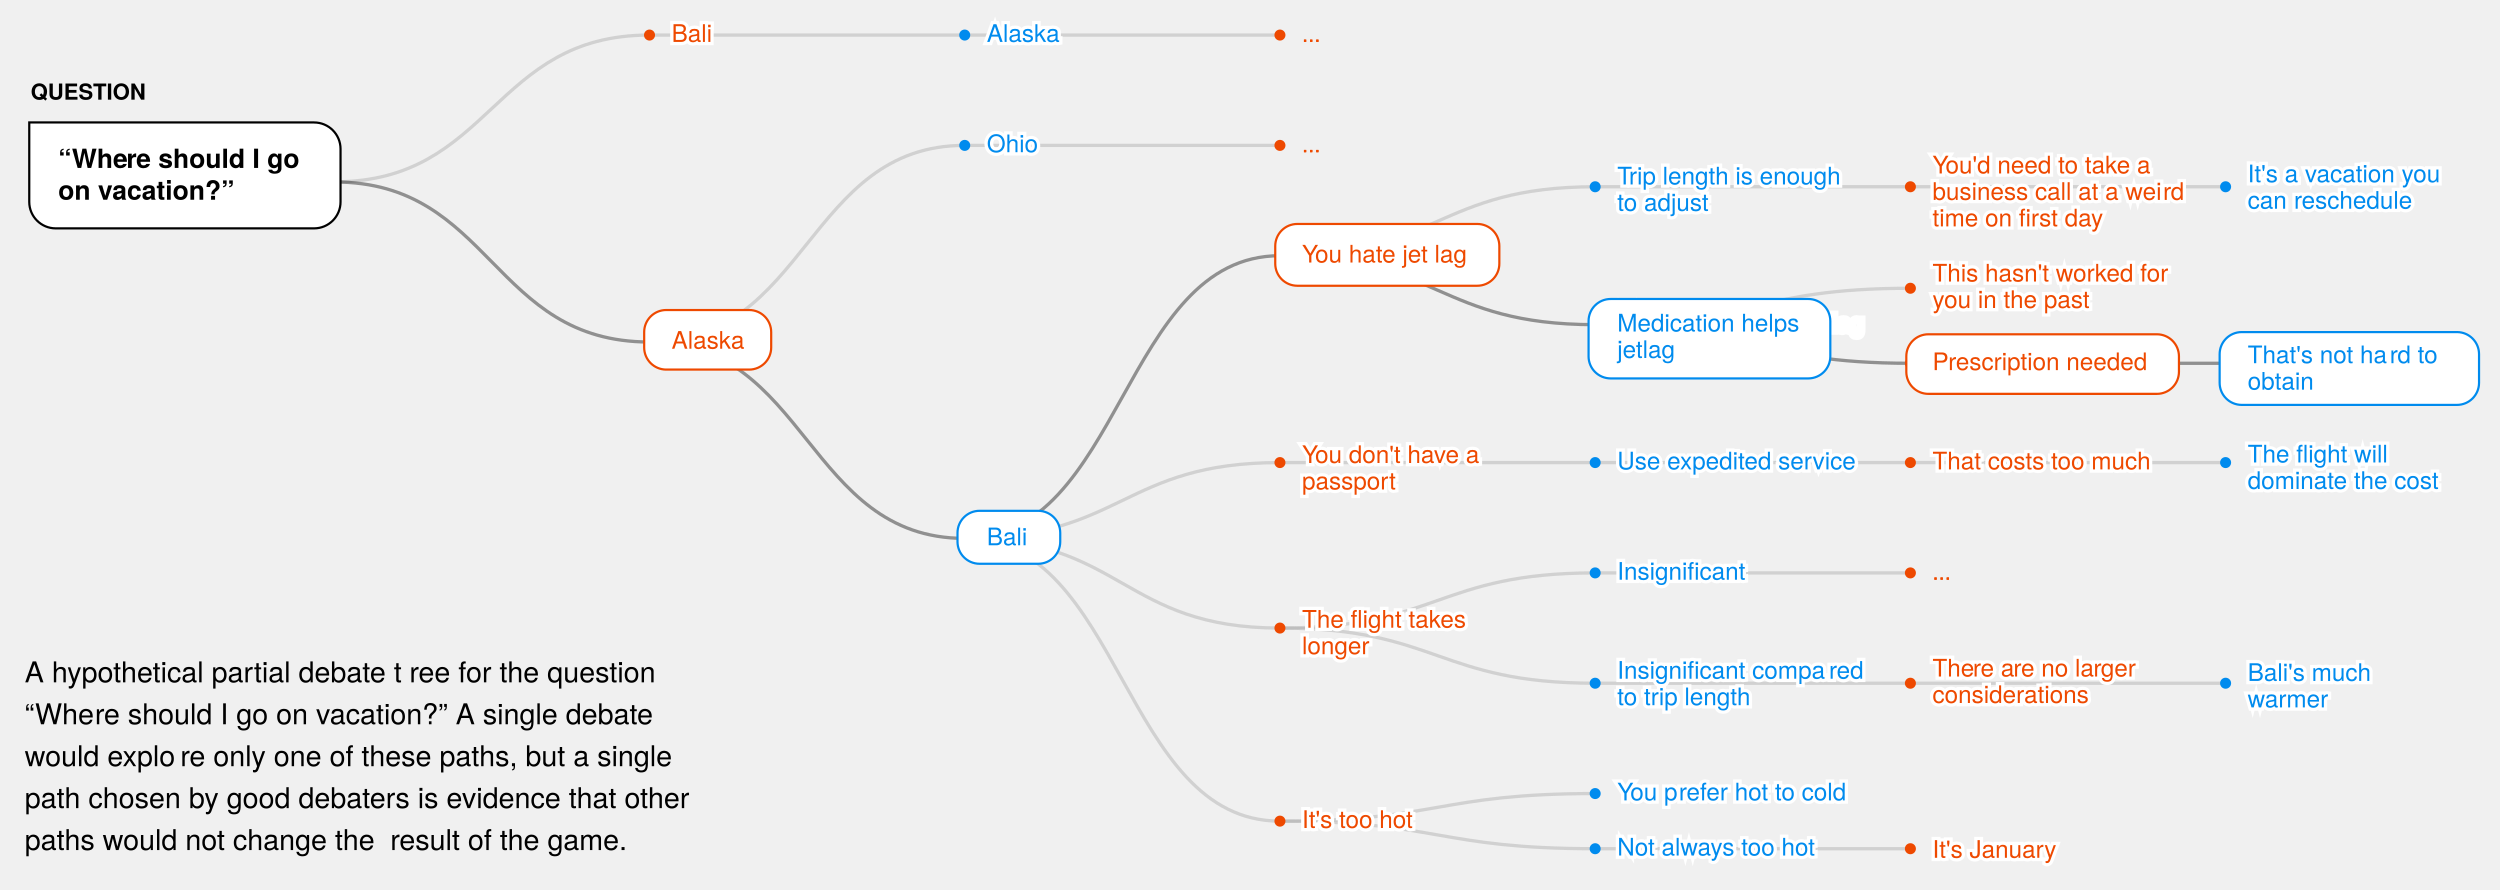
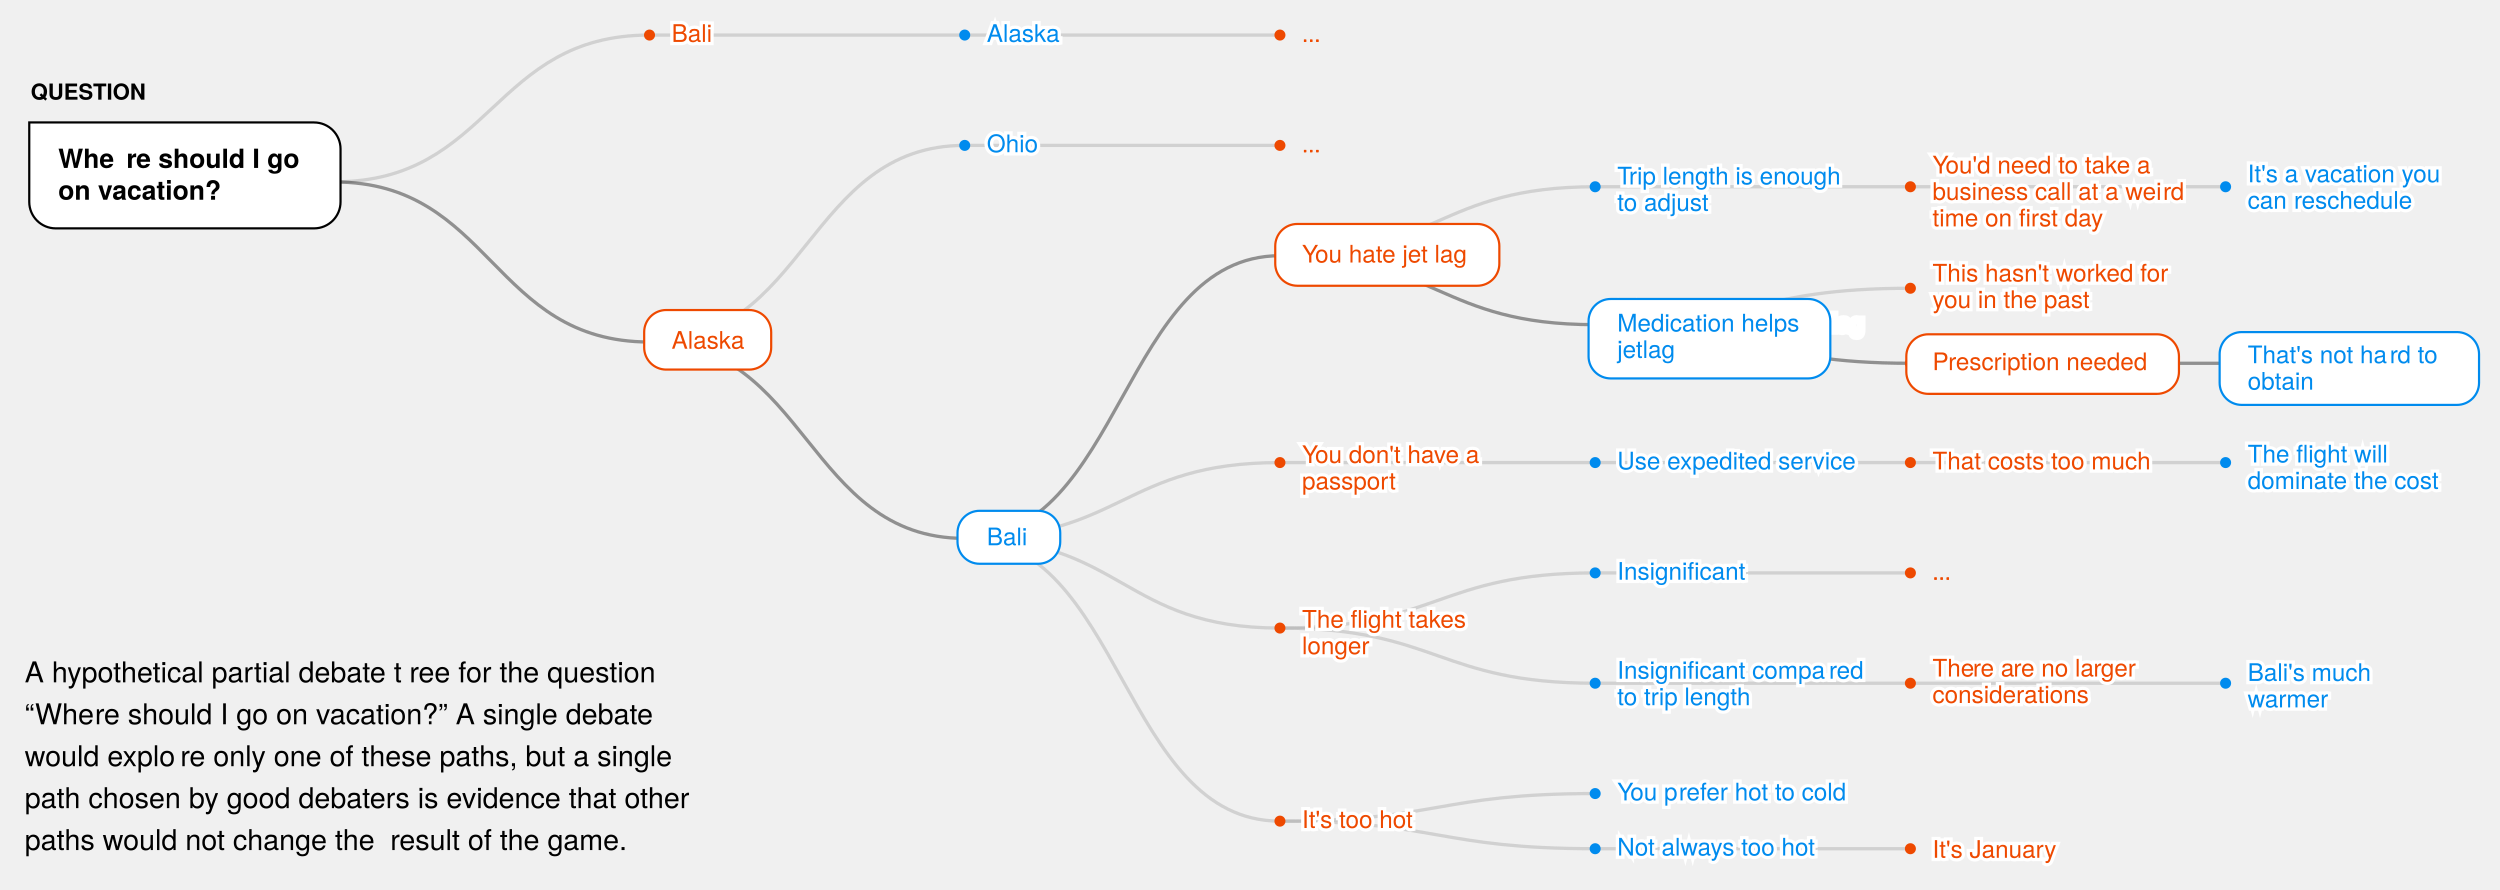
<svg xmlns="http://www.w3.org/2000/svg" id="Layer_1" data-name="Layer 1" viewBox="0 0 1133 403">
  <defs>
    <style>.cls-1,.cls-12,.cls-2,.cls-4{fill:none;}.cls-1{stroke:#a3a3a3;}.cls-1,.cls-2{stroke-opacity:0.4;stroke-width:1.5px;}.cls-15,.cls-2{stroke:#000;}.cls-25,.cls-3{fill:#008bee;}.cls-12,.cls-23,.cls-24,.cls-25,.cls-4{font-size:11px;}.cls-12,.cls-4{stroke:#fff;stroke-width:3px;}.cls-12,.cls-15,.cls-16,.cls-17,.cls-4{stroke-miterlimit:10;}.cls-12,.cls-14,.cls-21,.cls-23,.cls-24,.cls-25,.cls-4{font-family:HelveticaNeue, Helvetica Neue;}.cls-5{letter-spacing:-0.02em;}.cls-12,.cls-24,.cls-6{letter-spacing:-0.11em;}.cls-7{letter-spacing:0em;}.cls-8{letter-spacing:-0.02em;}.cls-9{letter-spacing:-0.09em;}.cls-10{letter-spacing:-0.03em;}.cls-11{letter-spacing:0em;}.cls-13,.cls-14,.cls-23,.cls-24{fill:#ee4900;}.cls-14,.cls-20{font-size:10px;}.cls-15,.cls-16,.cls-17{fill:#fff;}.cls-16{stroke:#008bee;}.cls-17{stroke:#ee4900;}.cls-18{font-size:12px;}.cls-18,.cls-20{font-family:HelveticaNeue-Bold, Helvetica Neue;font-weight:700;}.cls-19{letter-spacing:-0.02em;}.cls-21{font-size:13px;}.cls-22{letter-spacing:-0.02em;}</style>
  </defs>
  <path class="cls-1" d="M294.36,15.89c-71.43,0-71.43,66.53-142.86,66.53" />
  <path class="cls-2" d="M294.36,155c-71.43,0-71.43-72.53-142.86-72.53" />
  <path class="cls-1" d="M437.21,15.89H294.36" />
  <path class="cls-1" d="M437.21,65.89c-71.42,0-71.42,89.06-142.85,89.06" />
  <path class="cls-2" d="M437.21,244C365.79,244,365.79,155,294.36,155" />
  <path class="cls-1" d="M580.07,15.89H437.21" />
  <path class="cls-1" d="M580.07,65.89H437.21" />
  <path class="cls-2" d="M580.07,115.89C508.64,115.89,508.64,244,437.21,244" />
  <path class="cls-1" d="M580.07,209.64c-71.43,0-71.43,34.38-142.86,34.38" />
  <path class="cls-1" d="M580.07,284.64c-71.43,0-71.43-40.62-142.86-40.62" />
  <path class="cls-1" d="M580.07,372.14C508.64,372.14,508.64,244,437.21,244" />
  <path class="cls-1" d="M722.93,84.64c-71.43,0-71.43,31.25-142.86,31.25" />
  <path class="cls-2" d="M722.93,147.14c-71.43,0-71.43-31.25-142.86-31.25" />
  <path class="cls-1" d="M722.93,209.64H580.07" />
  <path class="cls-1" d="M722.93,259.64c-71.43,0-71.43,25-142.86,25" />
  <path class="cls-1" d="M722.93,309.64c-71.43,0-71.43-25-142.86-25" />
  <path class="cls-1" d="M722.93,359.64c-71.43,0-71.43,12.5-142.86,12.5" />
  <path class="cls-1" d="M722.93,384.64c-71.43,0-71.43-12.5-142.86-12.5" />
  <path class="cls-1" d="M865.79,84.64H722.93" />
  <path class="cls-1" d="M865.79,130.64c-71.43,0-71.43,16.5-142.86,16.5" />
  <path class="cls-2" d="M865.79,164.64c-71.43,0-71.43-17.5-142.86-17.5" />
  <path class="cls-1" d="M865.79,209.64H722.93" />
  <path class="cls-1" d="M865.79,259.64H722.93" />
  <path class="cls-1" d="M865.79,309.64H722.93" />
  <path class="cls-1" d="M865.79,384.64H722.93" />
  <path class="cls-1" d="M1008.64,84.64H865.79" />
  <path class="cls-2" d="M1008.64,164.64H865.79" />
  <path class="cls-1" d="M1008.64,209.64H865.79" />
  <path class="cls-1" d="M1008.64,309.64H865.79" />
  <circle class="cls-3" cx="722.93" cy="359.64" r="2.5" />
  <circle class="cls-3" cx="1008.64" cy="309.64" r="2.5" />
  <circle class="cls-3" cx="1008.64" cy="209.64" r="2.5" />
  <circle class="cls-3" cx="1008.64" cy="164.64" r="2.5" />
  <circle class="cls-3" cx="1008.64" cy="84.64" r="2.5" />
  <circle class="cls-3" cx="722.93" cy="384.64" r="2.5" />
  <circle class="cls-3" cx="722.93" cy="309.64" r="2.5" />
  <circle class="cls-3" cx="722.93" cy="259.64" r="2.5" />
  <circle class="cls-3" cx="722.93" cy="209.64" r="2.5" />
  <circle class="cls-3" cx="722.93" cy="147.14" r="2.5" />
  <circle class="cls-3" cx="722.93" cy="84.64" r="2.5" />
  <circle class="cls-3" cx="437.21" cy="244.02" r="2.5" />
  <circle class="cls-3" cx="437.21" cy="65.89" r="2.5" />
  <circle class="cls-3" cx="437.21" cy="15.89" r="2.5" />
  <text class="cls-4" transform="translate(1018.64 308.6)">Bali's much <tspan x="0" y="12">warmer</tspan>
  </text>
  <text class="cls-4" transform="translate(1018.64 209.6)">The flight will <tspan x="0" y="12">dominate the cost</tspan>
  </text>
  <text class="cls-4" transform="translate(1018.64 164.6)">That's not ha<tspan class="cls-5" x="64.39" y="0">r</tspan>
    <tspan x="67.86" y="0">d to </tspan>
    <tspan x="0" y="12">obtain</tspan>
  </text>
  <text class="cls-4" transform="translate(1018.64 82.6)">It's a vacation you <tspan x="0" y="12">can </tspan>
    <tspan class="cls-5" x="20.99" y="12">r</tspan>
    <tspan x="24.45" y="12">eschedule</tspan>
  </text>
  <text class="cls-4" transform="translate(732.93 387.74)">Not always too hot</text>
  <text class="cls-4" transform="translate(732.93 362.74)">
    <tspan class="cls-6">Y</tspan>
    <tspan class="cls-7" x="5.91" y="0">ou p</tspan>
    <tspan class="cls-8" x="27.92" y="0">r</tspan>
    <tspan x="31.38" y="0">efer hot to cold</tspan>
  </text>
  <text class="cls-4" transform="translate(732.93 307.6)">Insignificant compa<tspan class="cls-5" x="95.96" y="0">r</tspan>
    <tspan x="99.43" y="0">ed </tspan>
    <tspan x="0" y="12">to trip length</tspan>
  </text>
  <text class="cls-4" transform="translate(732.93 262.74)">Insignificant</text>
  <text class="cls-4" transform="translate(732.93 212.74)">Use expedited service</text>
  <text class="cls-4" transform="translate(732.93 150.24)">Medication helps jetlag</text>
  <text class="cls-4" transform="translate(732.93 83.6)">
    <tspan class="cls-9">T</tspan>
    <tspan x="5.3" y="0">rip length is enough </tspan>
    <tspan x="0" y="12">to adjust</tspan>
  </text>
  <text class="cls-4" transform="translate(447.21 247.12)">Bali</text>
  <text class="cls-4" transform="translate(447.21 68.99)">Ohio</text>
  <text class="cls-4" transform="translate(447.21 18.99)">Alaska</text>
  <text class="cls-4" transform="translate(875.79 388.77)">It's January</text>
  <text class="cls-4" transform="translate(875.79 306.6)">The<tspan class="cls-5" x="18.34" y="0">r</tspan>
    <tspan x="21.8" y="0">e a</tspan>
    <tspan class="cls-8" x="36.67" y="0">r</tspan>
    <tspan x="40.14" y="0">e no la</tspan>
    <tspan class="cls-10" x="72.94" y="0">r</tspan>
    <tspan x="76.3" y="0">ger </tspan>
    <tspan x="0" y="12">considerations</tspan>
  </text>
  <text class="cls-4" transform="translate(875.79 212.74)">That costs too much</text>
  <text class="cls-4" transform="translate(875.79 167.74)">P<tspan class="cls-8" x="7.13" y="0">r</tspan>
    <tspan class="cls-11" x="10.59" y="0">escription needed</tspan>
  </text>
  <text class="cls-4" transform="translate(875.79 127.6)">This hasn't worked for <tspan x="0" y="12">you in the past</tspan>
  </text>
  <text class="cls-4" transform="translate(875.79 78.6)">
    <tspan class="cls-6">Y</tspan>
    <tspan x="5.91" y="0">ou'd need to take a </tspan>
    <tspan x="0" y="12">business call at a wei</tspan>
    <tspan class="cls-5" x="104.5" y="12">r</tspan>
    <tspan x="107.96" y="12">d </tspan>
    <tspan x="0" y="24">time on first day</tspan>
  </text>
  <text class="cls-4" transform="translate(590.07 375.24)">It's too hot</text>
  <text class="cls-4" transform="translate(590.07 284.48)">The flight takes <tspan x="0" y="12">longer</tspan>
  </text>
  <text class="cls-4" transform="translate(590.07 209.83)">
    <tspan class="cls-6">Y</tspan>
    <tspan x="5.91" y="0">ou don't have a </tspan>
    <tspan x="0" y="12">passport</tspan>
  </text>
  <text class="cls-12" transform="translate(590.07 118.99)">Y<tspan class="cls-7" x="5.91" y="0">ou hate jet lag</tspan>
  </text>
  <text class="cls-4" transform="translate(304.36 158.05)">Alaska</text>
  <text class="cls-4" transform="translate(304.36 18.99)">Bali</text>
  <circle class="cls-13" cx="865.79" cy="384.64" r="2.5" />
  <circle class="cls-13" cx="865.79" cy="309.64" r="2.5" />
  <text class="cls-14" transform="translate(875.79 262.74)">...</text>
  <circle class="cls-13" cx="865.79" cy="259.64" r="2.5" />
  <text class="cls-14" transform="translate(875.79 262.74)">...</text>
  <circle class="cls-13" cx="865.79" cy="209.64" r="2.5" />
  <circle class="cls-13" cx="865.79" cy="164.64" r="2.5" />
  <circle class="cls-13" cx="865.79" cy="130.64" r="2.5" />
  <circle class="cls-13" cx="865.79" cy="84.64" r="2.5" />
  <circle class="cls-13" cx="580.07" cy="372.14" r="2.5" />
  <circle class="cls-13" cx="580.07" cy="284.64" r="2.5" />
  <circle class="cls-13" cx="580.07" cy="209.64" r="2.5" />
  <circle class="cls-13" cx="580.07" cy="115.89" r="2.5" />
  <text class="cls-14" transform="translate(590.07 68.99)">...</text>
  <circle class="cls-13" cx="580.07" cy="65.89" r="2.5" />
  <text class="cls-14" transform="translate(590.07 68.99)">...</text>
  <text class="cls-14" transform="translate(590.07 18.99)">...</text>
  <circle class="cls-13" cx="580.07" cy="15.89" r="2.5" />
  <text class="cls-14" transform="translate(590.07 18.99)">...</text>
  <circle class="cls-13" cx="294.36" cy="154.95" r="2.5" />
  <circle class="cls-13" cx="294.36" cy="15.89" r="2.5" />
  <path class="cls-15" d="M13.26,55.5H142.33a12,12,0,0,1,12,12v24a12,12,0,0,1-12,12H25.26a12,12,0,0,1-12-12v-36a0,0,0,0,1,0,0Z" />
  <rect class="cls-16" x="1005.94" y="150.5" width="117.56" height="33" rx="10" />
  <rect class="cls-17" x="863.94" y="151.5" width="123.56" height="27" rx="10" />
  <rect class="cls-16" x="719.94" y="135.5" width="109.56" height="36" rx="10" />
  <rect class="cls-17" x="577.94" y="101.5" width="101.56" height="28" rx="10" />
  <rect class="cls-16" x="433.94" y="231.5" width="46.56" height="24" rx="10" />
  <rect class="cls-17" x="291.94" y="140.5" width="57.56" height="27" rx="10" />
-   <text class="cls-18" transform="translate(26.38 76.12)">“Whe<tspan class="cls-19" x="30.89" y="0">r</tspan>
+   <text class="cls-18" transform="translate(26.38 76.12)">Whe<tspan class="cls-19" x="30.89" y="0">r</tspan>
    <tspan x="35.34" y="0">e should I go</tspan>
-     <tspan x="0" y="14.4">on vacation?”</tspan>
+     <tspan x="0" y="14.4">on vacation?</tspan>
  </text>
  <text class="cls-20" transform="translate(13.88 45.16)">QUESTION</text>
  <text class="cls-21" transform="translate(11.21 309.24)">A hypothetical partial debate t<tspan class="cls-22" x="174.32" y="0">r</tspan>
    <tspan x="178.42" y="0">ee for the question </tspan>
    <tspan x="0" y="19">“Whe</tspan>
    <tspan class="cls-22" x="31.78" y="19">r</tspan>
    <tspan x="35.88" y="19">e should I go on vacation?” A single debate </tspan>
    <tspan x="0" y="38">would explo</tspan>
    <tspan class="cls-22" x="70.52" y="38">r</tspan>
    <tspan x="74.62" y="38">e only one of these paths, but a single </tspan>
    <tspan x="0" y="57">path chosen by good debaters is evidence that other </tspan>
    <tspan x="0" y="76">paths would not change the </tspan>
    <tspan class="cls-22" x="165.67" y="76">r</tspan>
    <tspan x="169.76" y="76">esult of the game.</tspan>
  </text>
  <text class="cls-23" transform="translate(875.79 388.77)">It's January</text>
  <text class="cls-23" transform="translate(875.79 306.6)">The<tspan class="cls-5" x="18.34" y="0">r</tspan>
    <tspan x="21.8" y="0">e a</tspan>
    <tspan class="cls-8" x="36.67" y="0">r</tspan>
    <tspan x="40.14" y="0">e no la</tspan>
    <tspan class="cls-10" x="72.94" y="0">r</tspan>
    <tspan x="76.3" y="0">ger </tspan>
    <tspan x="0" y="12">considerations</tspan>
  </text>
  <text class="cls-23" transform="translate(875.79 212.74)">That costs too much</text>
  <text class="cls-23" transform="translate(875.79 167.74)">P<tspan class="cls-8" x="7.13" y="0">r</tspan>
    <tspan class="cls-11" x="10.59" y="0">escription needed</tspan>
  </text>
  <text class="cls-23" transform="translate(875.79 127.6)">This hasn't worked for <tspan x="0" y="12">you in the past</tspan>
  </text>
  <text class="cls-23" transform="translate(875.79 78.6)">
    <tspan class="cls-6">Y</tspan>
    <tspan x="5.91" y="0">ou'd need to take a </tspan>
    <tspan x="0" y="12">business call at a wei</tspan>
    <tspan class="cls-5" x="104.5" y="12">r</tspan>
    <tspan x="107.96" y="12">d </tspan>
    <tspan x="0" y="24">time on first day</tspan>
  </text>
  <text class="cls-23" transform="translate(590.07 375.24)">It's too hot</text>
  <text class="cls-23" transform="translate(590.07 284.48)">The flight takes <tspan x="0" y="12">longer</tspan>
  </text>
  <text class="cls-23" transform="translate(590.07 209.83)">
    <tspan class="cls-6">Y</tspan>
    <tspan x="5.91" y="0">ou don't have a </tspan>
    <tspan x="0" y="12">passport</tspan>
  </text>
  <text class="cls-24" transform="translate(590.07 118.99)">Y<tspan class="cls-7" x="5.91" y="0">ou hate jet lag</tspan>
  </text>
  <text class="cls-23" transform="translate(304.36 158.05)">Alaska</text>
  <text class="cls-23" transform="translate(304.36 18.99)">Bali</text>
  <text class="cls-25" transform="translate(1018.64 308.6)">Bali's much <tspan x="0" y="12">warmer</tspan>
  </text>
  <text class="cls-25" transform="translate(1018.64 209.6)">The flight will <tspan x="0" y="12">dominate the cost</tspan>
  </text>
  <text class="cls-25" transform="translate(1018.64 164.6)">That's not ha<tspan class="cls-5" x="64.39" y="0">r</tspan>
    <tspan x="67.86" y="0">d to </tspan>
    <tspan x="0" y="12">obtain</tspan>
  </text>
  <text class="cls-25" transform="translate(1018.64 82.6)">It's a vacation you <tspan x="0" y="12">can </tspan>
    <tspan class="cls-5" x="20.99" y="12">r</tspan>
    <tspan x="24.45" y="12">eschedule</tspan>
  </text>
  <text class="cls-25" transform="translate(732.93 387.74)">Not always too hot</text>
  <text class="cls-25" transform="translate(732.93 362.74)">
    <tspan class="cls-6">Y</tspan>
    <tspan class="cls-7" x="5.91" y="0">ou p</tspan>
    <tspan class="cls-8" x="27.92" y="0">r</tspan>
    <tspan x="31.38" y="0">efer hot to cold</tspan>
  </text>
  <text class="cls-25" transform="translate(732.93 307.6)">Insignificant compa<tspan class="cls-5" x="95.96" y="0">r</tspan>
    <tspan x="99.43" y="0">ed </tspan>
    <tspan x="0" y="12">to trip length</tspan>
  </text>
  <text class="cls-25" transform="translate(732.93 262.74)">Insignificant</text>
  <text class="cls-25" transform="translate(732.93 212.74)">Use expedited service</text>
  <text class="cls-25" transform="translate(732.93 150.24)">Medication helps <tspan x="0" y="12">jetlag</tspan>
  </text>
  <text class="cls-25" transform="translate(732.93 83.6)">
    <tspan class="cls-9">T</tspan>
    <tspan x="5.3" y="0">rip length is enough </tspan>
    <tspan x="0" y="12">to adjust</tspan>
  </text>
  <text class="cls-25" transform="translate(447.21 247.12)">Bali</text>
  <text class="cls-25" transform="translate(447.21 68.99)">Ohio</text>
  <text class="cls-25" transform="translate(447.21 18.99)">Alaska</text>
</svg>
